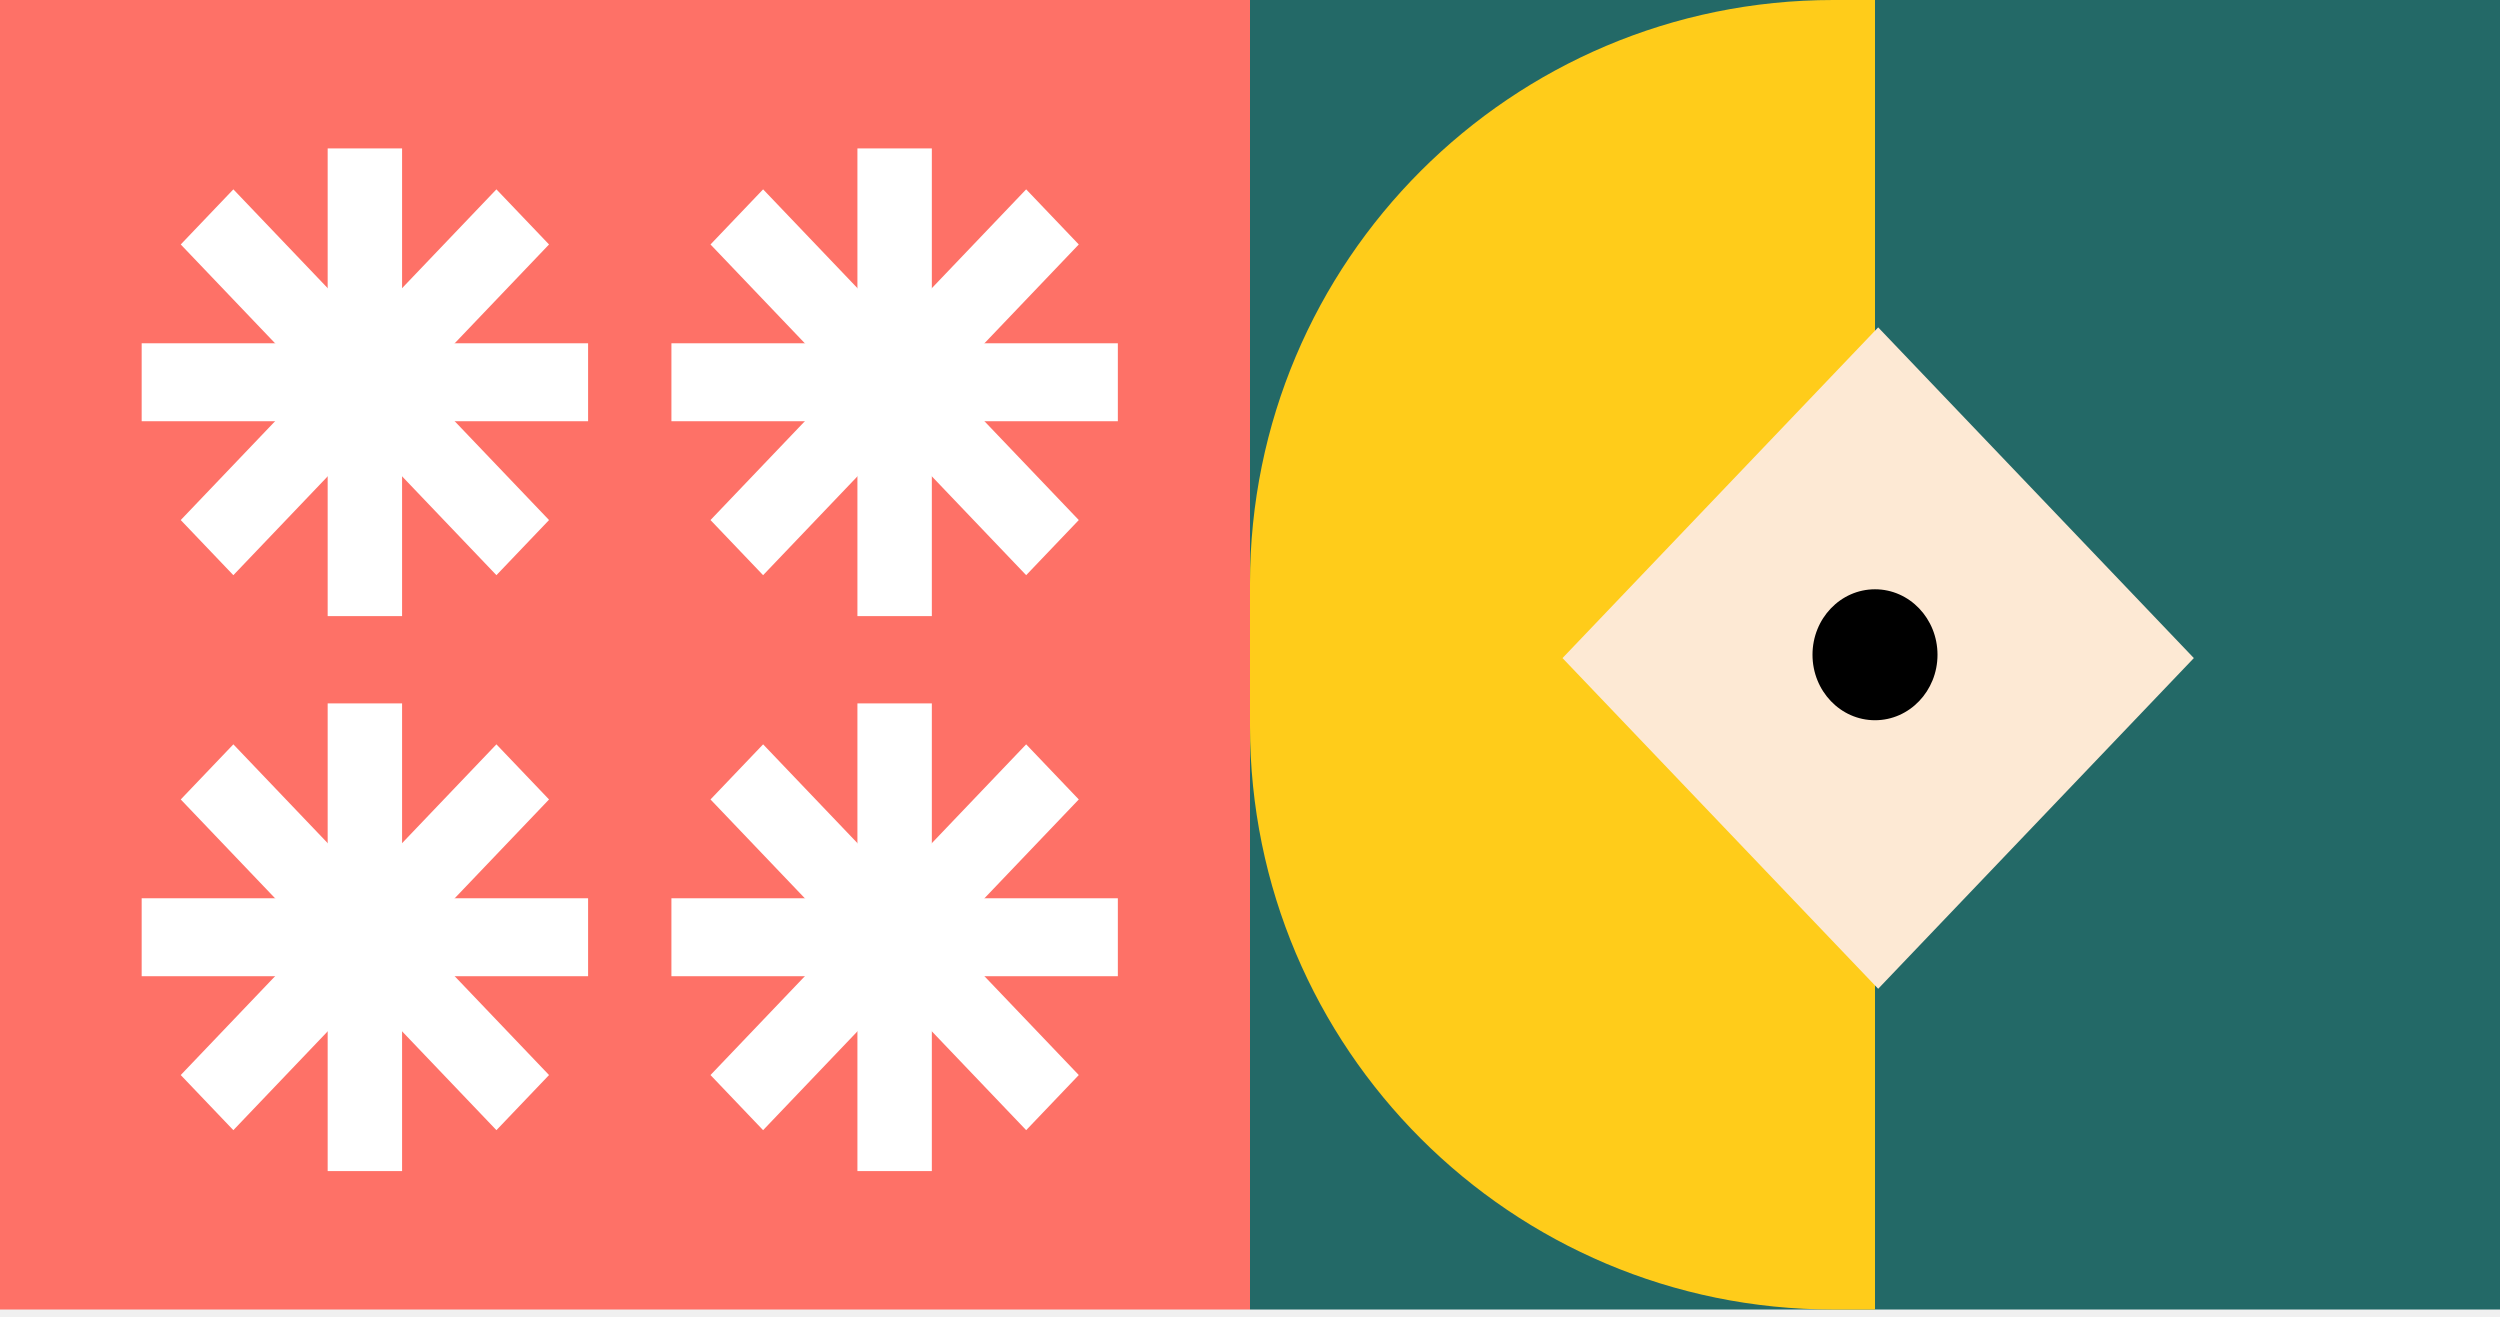
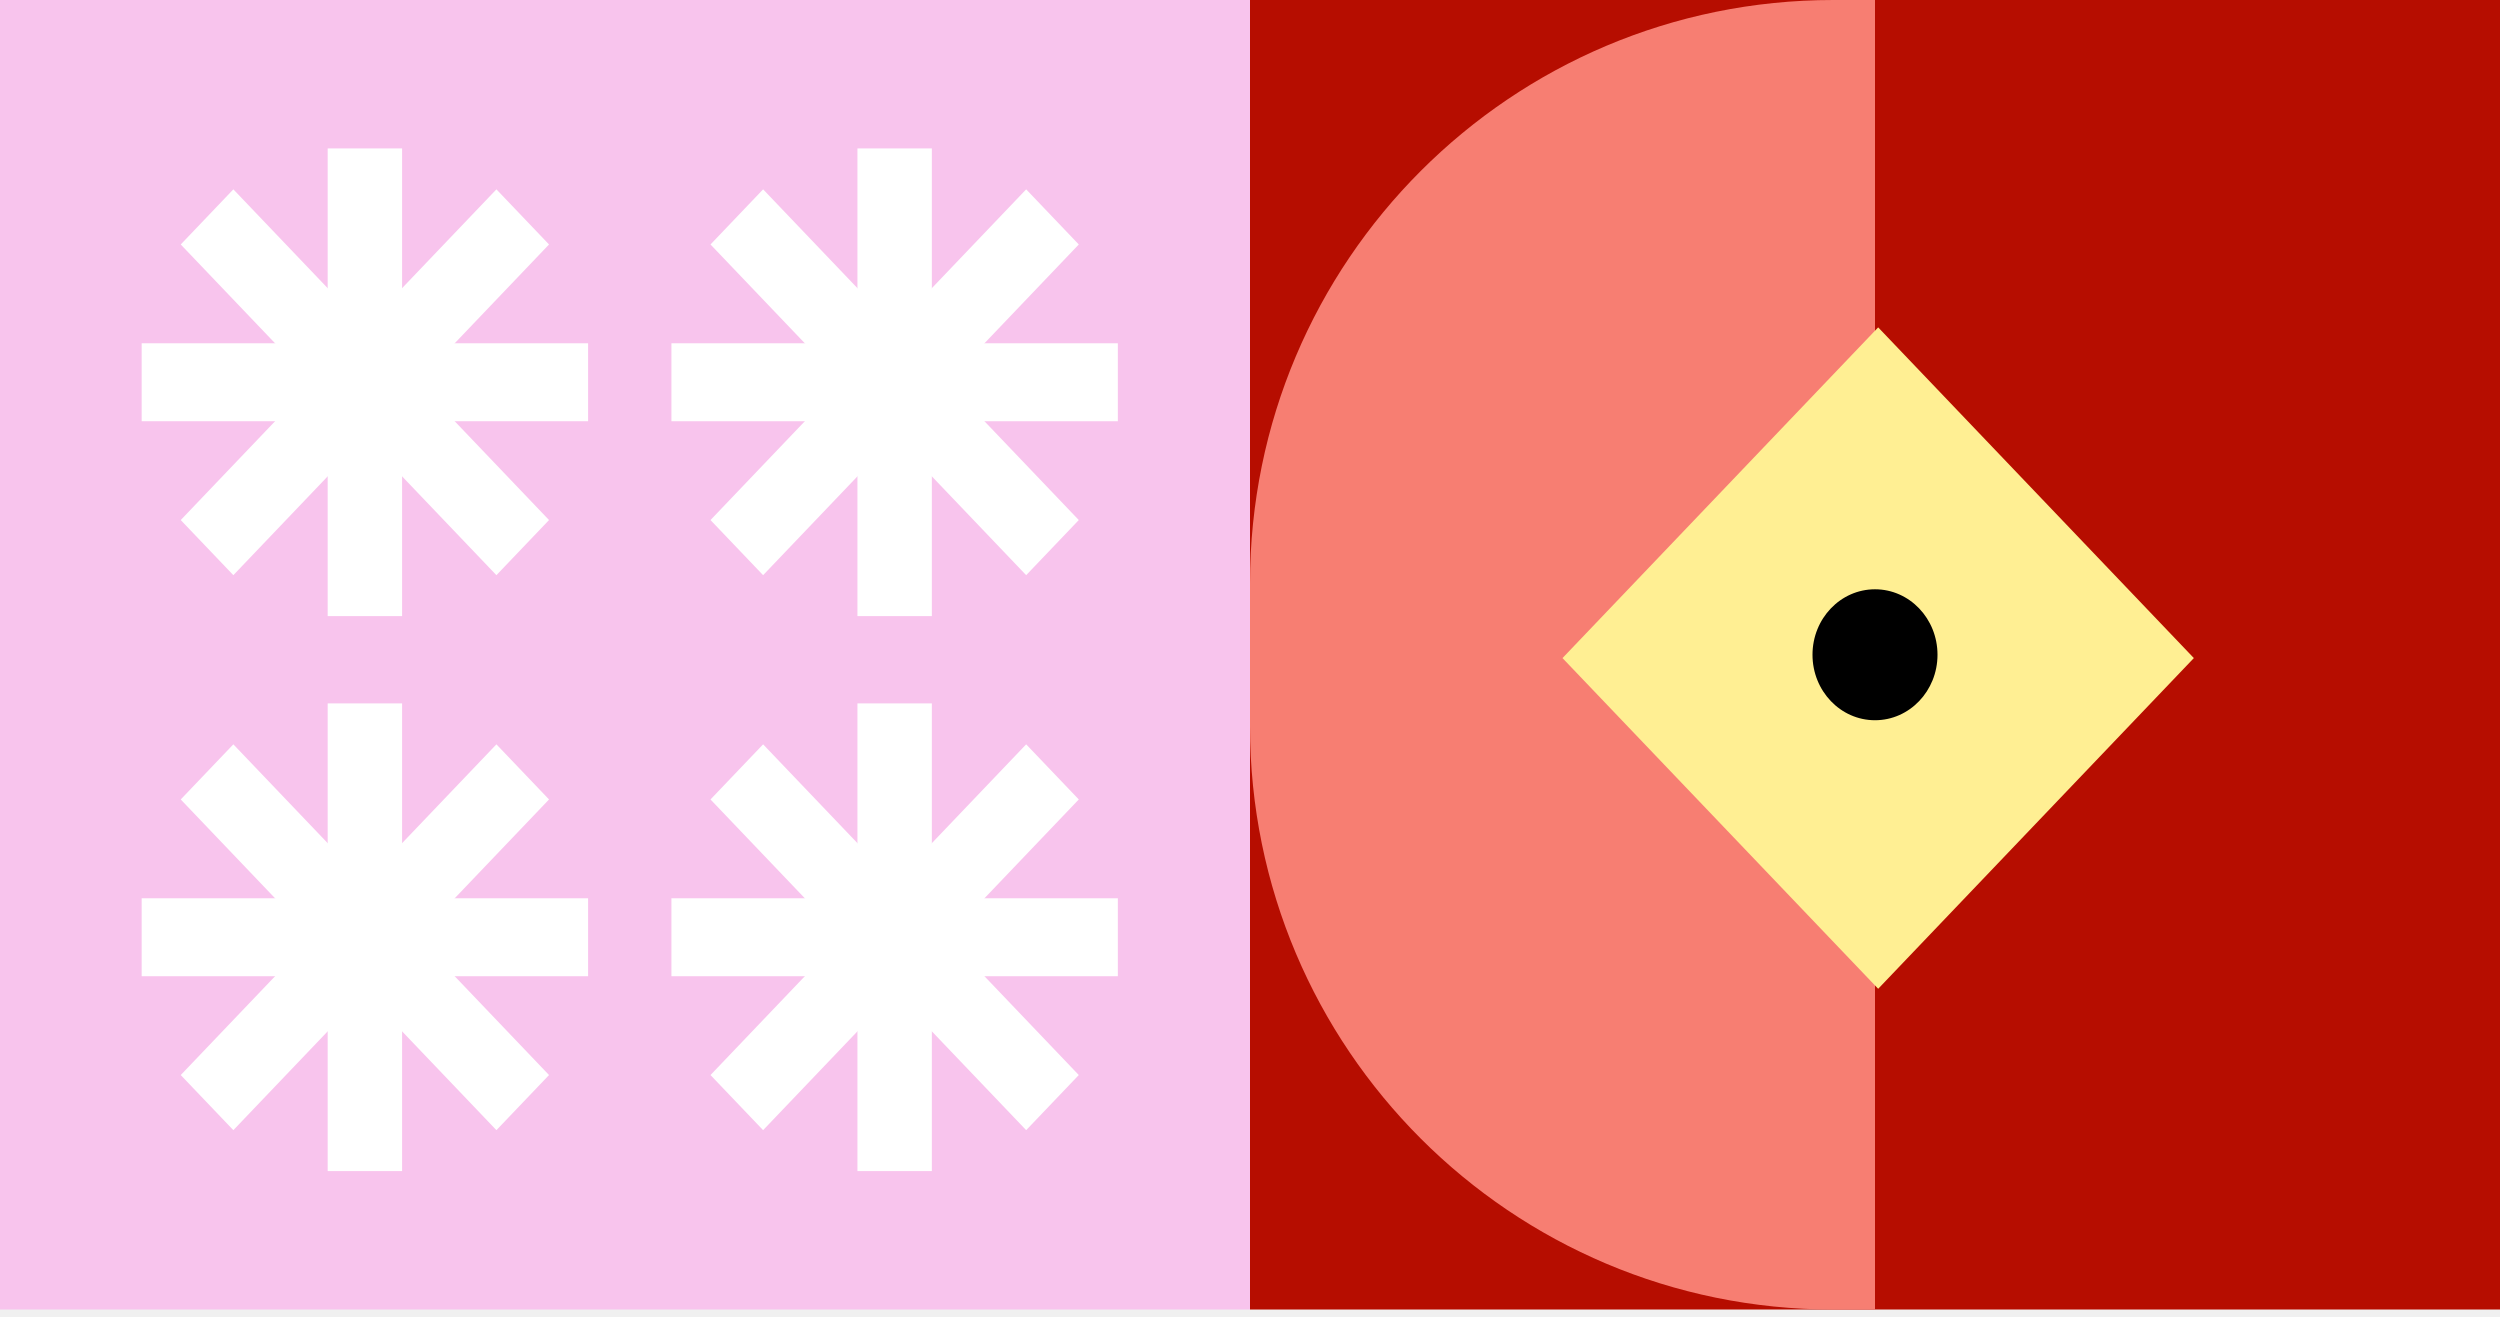
<svg xmlns="http://www.w3.org/2000/svg" width="300" height="158" viewBox="0 0 300 158" fill="none">
-   <rect width="150" height="157.143" fill="#FE7167" />
-   <rect x="39.32" y="17.81" width="8.929" height="56.123" fill="white" />
-   <rect width="9.144" height="54.862" transform="matrix(0.690476 -0.723355 0.690476 0.723355 21.6895 29.3359)" fill="white" />
+   <rect width="150" height="157.143" fill="#F8C4ED" />
+   <rect x="39.321" y="17.81" width="8.929" height="56.123" fill="white" />
+   <rect width="9.144" height="54.862" transform="matrix(0.690476 -0.723355 0.690476 0.723355 21.6885 29.3359)" fill="white" />
  <rect width="9.144" height="54.862" transform="matrix(-0.690476 -0.723355 -0.690476 0.723355 65.8828 29.3359)" fill="white" />
-   <rect x="17" y="50.548" width="9.354" height="53.571" transform="rotate(-90 17 50.5479)" fill="white" />
-   <rect x="39.32" y="84.408" width="8.929" height="56.122" fill="white" />
-   <rect width="9.144" height="54.862" transform="matrix(0.690476 -0.723356 0.690476 0.723356 21.6895 95.9346)" fill="white" />
+   <rect x="17" y="50.547" width="9.354" height="53.571" transform="rotate(-90 17 50.5474)" fill="white" />
+   <rect x="39.321" y="84.408" width="8.929" height="56.122" fill="white" />
+   <rect width="9.144" height="54.862" transform="matrix(0.690476 -0.723356 0.690476 0.723356 21.6885 95.9346)" fill="white" />
  <rect width="9.144" height="54.862" transform="matrix(-0.690476 -0.723356 -0.690476 0.723356 65.8828 95.9346)" fill="white" />
  <rect x="17" y="117.146" width="9.354" height="53.571" transform="rotate(-90 17 117.146)" fill="white" />
-   <rect x="102.891" y="17.81" width="8.929" height="56.123" fill="white" />
+   <rect x="102.893" y="17.81" width="8.929" height="56.123" fill="white" />
  <rect width="9.144" height="54.862" transform="matrix(0.690476 -0.723355 0.690476 0.723355 85.2598 29.3359)" fill="white" />
-   <rect width="9.144" height="54.862" transform="matrix(-0.690476 -0.723356 -0.690476 0.723356 129.453 29.3359)" fill="white" />
-   <rect x="80.57" y="50.548" width="9.354" height="53.571" transform="rotate(-90 80.5703 50.5479)" fill="white" />
-   <rect x="102.891" y="84.408" width="8.929" height="56.122" fill="white" />
+   <rect width="9.144" height="54.862" transform="matrix(-0.690476 -0.723356 -0.690476 0.723356 129.454 29.3359)" fill="white" />
+   <rect x="80.571" y="50.547" width="9.354" height="53.571" transform="rotate(-90 80.5713 50.5474)" fill="white" />
+   <rect x="102.893" y="84.408" width="8.929" height="56.122" fill="white" />
  <rect width="9.144" height="54.862" transform="matrix(0.690476 -0.723356 0.690476 0.723356 85.2598 95.9346)" fill="white" />
-   <rect width="9.144" height="54.862" transform="matrix(-0.690476 -0.723356 -0.690476 0.723356 129.453 95.9346)" fill="white" />
-   <rect x="80.57" y="117.146" width="9.354" height="53.571" transform="rotate(-90 80.5703 117.146)" fill="white" />
-   <path d="M150 0L300 0V157.143H150V0Z" fill="#236967" />
-   <path d="M150 70C150 31.34 181.34 0 220 0L225 0V157.143H220C181.34 157.143 150 125.803 150 87.143V70Z" fill="#FFCC1A" />
-   <rect width="54.862" height="54.862" transform="matrix(0.690476 -0.723356 0.690476 0.723356 187.5 78.9697)" fill="#FDE9D4" />
+   <rect width="9.144" height="54.862" transform="matrix(-0.690476 -0.723356 -0.690476 0.723356 129.454 95.9346)" fill="white" />
+   <rect x="80.571" y="117.146" width="9.354" height="53.571" transform="rotate(-90 80.5713 117.146)" fill="white" />
+   <path d="M150 0L300 0V157.143H150V0Z" fill="#B60D00" />
+   <path d="M150 70C150 31.34 181.34 0 220 0L225 0V157.143H220C181.34 157.143 150 125.803 150 87.143V70Z" fill="#F77E72" />
+   <rect width="54.862" height="54.862" transform="matrix(0.690476 -0.723356 0.690476 0.723356 187.5 78.9697)" fill="#FFEF93" />
  <ellipse cx="225" cy="78.571" rx="7.5" ry="7.857" fill="black" />
</svg>
